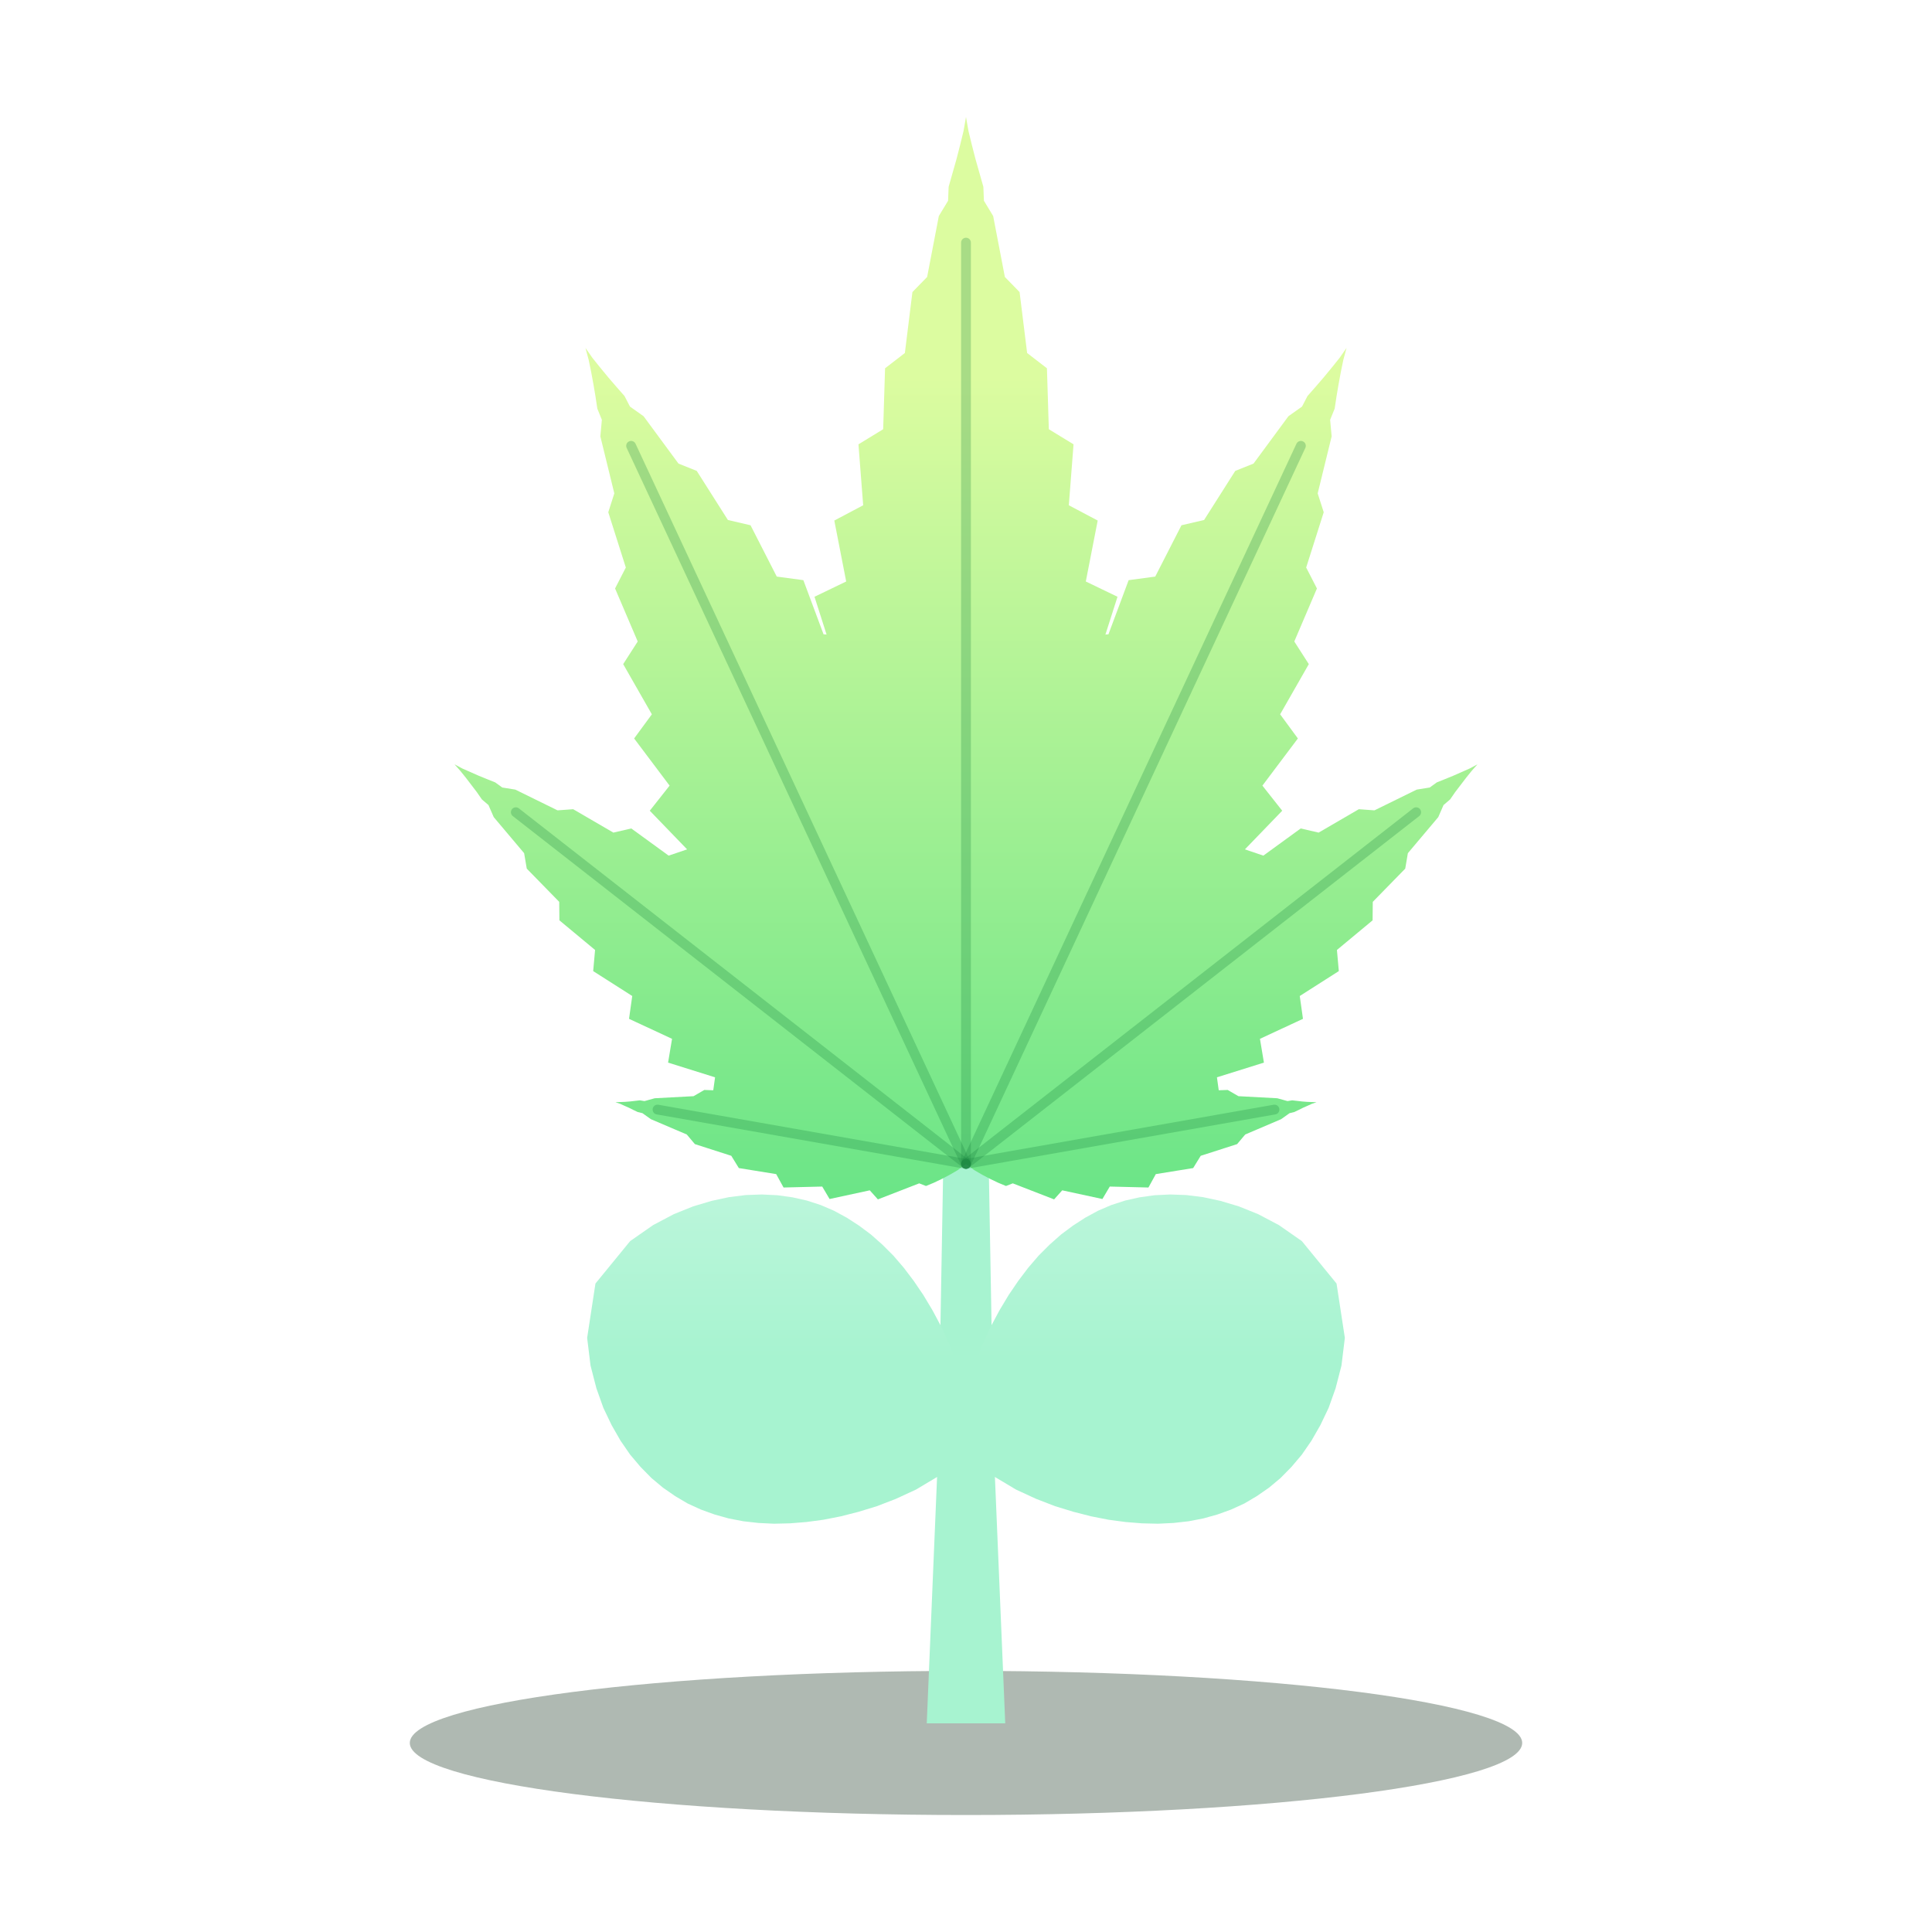
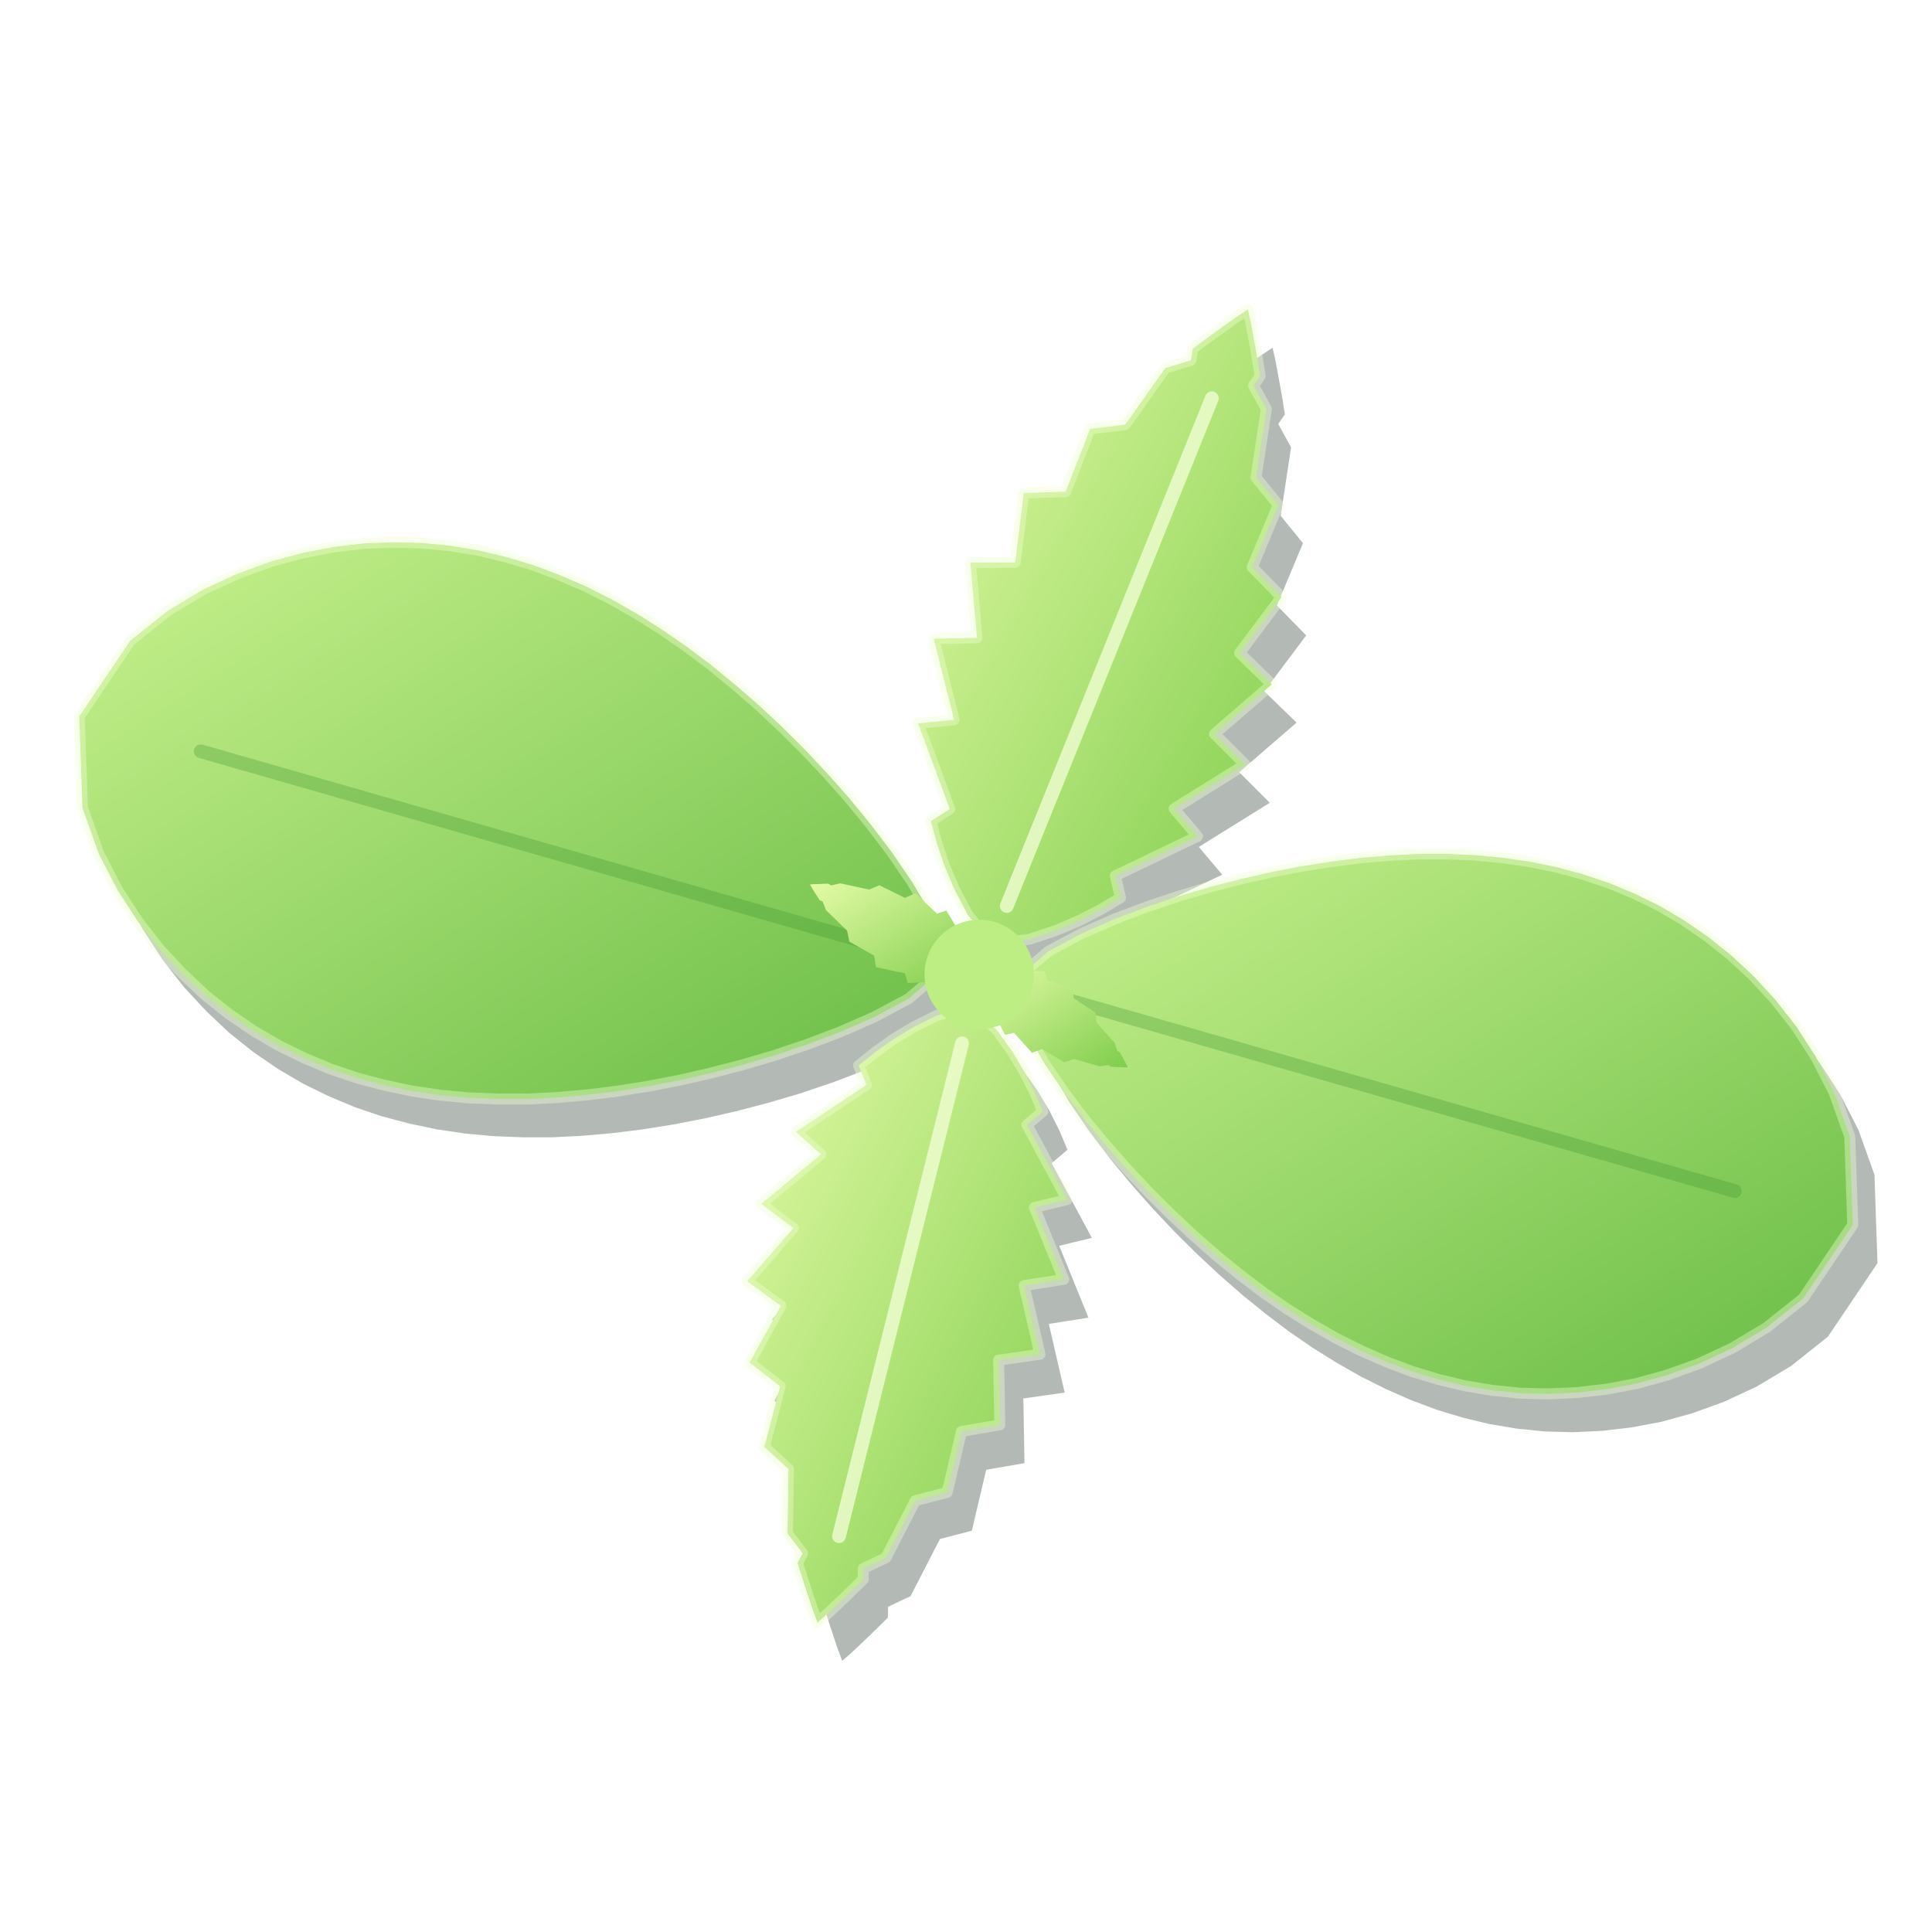
<svg xmlns="http://www.w3.org/2000/svg" width="1024" height="1024" viewBox="0 0 1024 1024">
  <defs>
-     <linearGradient id="hoja" x1="0" y1="200" x2="0" y2="760" gradientUnits="userSpaceOnUse">
-       <stop offset="0" stop-color="#DCFCA0" />
-       <stop offset="1" stop-color="#4ADE80" />
+     <linearGradient id="cotiledon" x1="0" y1="0" x2="1" y2="1">
+       <stop offset="0" stop-color="#C9F28E" />
+       <stop offset="1" stop-color="#68BC45" />
    </linearGradient>
-     <linearGradient id="cotiledon" x1="0" y1="420" x2="0" y2="720" gradientUnits="userSpaceOnUse">
-       <stop offset="0" stop-color="#ECFDF5" />
-       <stop offset="1" stop-color="#A7F3D0" />
+     <linearGradient id="hoja" x1="0" y1="0" x2="1" y2="1">
+       <stop offset="0" stop-color="#E4FBA6" />
+       <stop offset="1" stop-color="#7FCD4C" />
    </linearGradient>
  </defs>
-   <ellipse cx="512" cy="923.8" rx="294.8" ry="38.2" fill="#04230F" fill-opacity="0.32" />
-   <path d="M491.2 913.4L497.3 767.8L499.9 620.4L512 603L524.1 620.4L526.7 767.8L532.8 913.4Z" fill="#A7F3D0" />
-   <path d="M512 767.8L513 746.6L510.4 733.6L507 722.4L503.1 712.3L498.8 703L494.2 694.4L489.4 686.4L484.3 678.9L479 671.9L473.5 665.5L467.7 659.7L461.6 654.3L455.3 649.6L448.8 645.4L442 641.7L435 638.7L427.6 636.3L420 634.6L412.1 633.5L403.8 633.1L395.3 633.4L386.4 634.5L377.1 636.5L367.4 639.4L357.2 643.5L346.2 649.3L334 657.8L315.6 680.3L311.2 709.1L313 723.8L316.1 735.8L319.8 746.2L324.2 755.4L328.9 763.6L334 771L339.5 777.5L345.3 783.4L351.4 788.5L357.9 793L364.5 796.9L371.5 800.1L378.7 802.7L386.2 804.8L394 806.3L402 807.2L410.2 807.6L418.7 807.4L427.4 806.7L436.4 805.5L445.6 803.7L455 801.3L464.8 798.3L474.9 794.4L485.5 789.5L496.9 782.7L512 767.8Z" fill="url(#cotiledon)" />
-   <path d="M512 767.8L527.1 782.7L538.5 789.5L549.1 794.4L559.2 798.3L569 801.3L578.4 803.7L587.6 805.5L596.6 806.7L605.3 807.4L613.8 807.6L622 807.2L630 806.3L637.8 804.8L645.3 802.7L652.5 800.1L659.5 796.9L666.1 793L672.6 788.5L678.7 783.4L684.5 777.5L690 771L695.1 763.6L699.8 755.4L704.2 746.2L707.9 735.8L711 723.8L712.8 709.1L708.4 680.3L690 657.8L677.8 649.3L666.8 643.5L656.6 639.4L646.9 636.5L637.6 634.5L628.7 633.4L620.2 633.1L611.9 633.5L604 634.6L596.4 636.3L589 638.7L582 641.7L575.2 645.4L568.7 649.6L562.4 654.3L556.3 659.7L550.5 665.5L545 671.9L539.7 678.9L534.6 686.4L529.8 694.4L525.2 703L520.9 712.3L517 722.4L513.6 733.6L511 746.6L512 767.8Z" fill="url(#cotiledon)" />
-   <path d="M512 616.9L523.9 605.8L533.3 594.7L541.8 583.6L549.5 572.5L556.6 561.4L554.4 550.3L580.4 518L570 510L594.1 477.7L580 469.6L601.4 437.3L584.9 429.3L603 397L585.4 388.9L599.6 356.6L582 348.5L592.3 316.3L575.5 308.2L581.8 275.9L566.5 267.8L569 235.5L555.9 227.5L554.9 195.2L544.4 187.1L540.4 154.8L532.6 146.8L526.4 114.5L521.5 106.4L521.2 99L519.1 91.6L517 84.2L515.1 76.8L513.3 69.4L512 62L510.7 69.4L508.9 76.8L507 84.2L504.9 91.6L502.8 99L502.5 106.4L497.6 114.5L491.4 146.8L483.6 154.8L479.6 187.1L469.1 195.2L468.1 227.5L455 235.5L457.5 267.8L442.2 275.9L448.5 308.2L431.7 316.3L442 348.5L424.4 356.6L438.6 388.9L421 397L439.1 429.3L422.6 437.3L444 469.6L429.9 477.7L454 510L443.6 518L469.6 550.3L467.4 561.4L474.5 572.5L482.2 583.6L490.7 594.7L500.1 605.8L512 616.9Z" fill="url(#hoja)" />
-   <path d="M512 616.9L517.2 604L520.5 591.9L523.1 580.1L525.1 568.7L526.6 557.4L520.8 549.6L529.2 512L517.8 508.9L524.1 472.3L509.6 470.6L513 435.3L496.7 434.5L496.8 400.7L479.7 400.3L476.3 368.2L459.4 367.6L452.3 337.2L436.5 336.2L425.8 307.5L411.7 305.6L397.8 278.4L385.8 275.6L369.3 249.6L359.6 245.7L341.1 220.6L333.9 215.5L331 209.9L326.6 204.9L322.3 199.9L318.1 194.8L314 189.7L310.3 184.4L312 190.7L313.3 197L314.5 203.5L315.6 210L316.6 216.6L319 222.5L318.2 231.3L325.6 261.5L322.4 271.5L331.7 300.8L326 311.9L338 340L330.3 352L345.5 378.6L336.1 391.4L354.9 416.4L344.4 429.7L366.8 452.9L356.2 466.3L382.1 487.9L372.2 501L401.5 521L393.4 533.2L425.5 551.9L420.5 562.7L454.8 580.4L457.1 589.9L466.6 596L476.7 601.8L487.3 607.4L498.7 612.6L512 616.9Z" fill="url(#hoja)" />
-   <path d="M512 616.9L525.3 612.6L536.7 607.4L547.3 601.8L557.4 596L566.9 589.9L569.2 580.4L603.5 562.7L598.5 551.9L630.6 533.2L622.5 521L651.8 501L641.9 487.9L667.8 466.3L657.2 452.9L679.6 429.7L669.1 416.4L687.9 391.4L678.5 378.6L693.7 352L686 340L698 311.9L692.3 300.8L701.6 271.5L698.4 261.5L705.8 231.3L705 222.5L707.4 216.6L708.4 210L709.5 203.5L710.7 197L712 190.7L713.7 184.4L710 189.7L705.9 194.8L701.7 199.9L697.4 204.9L693 209.9L690.1 215.5L682.9 220.6L664.4 245.7L654.7 249.6L638.2 275.6L626.2 278.4L612.3 305.6L598.2 307.5L587.5 336.2L571.7 337.2L564.6 367.6L547.7 368.2L544.3 400.3L527.2 400.7L527.3 434.5L511 435.3L514.4 470.6L499.9 472.3L506.2 508.9L494.8 512L503.2 549.6L497.4 557.4L498.9 568.7L500.9 580.1L503.5 591.9L506.8 604L512 616.9Z" fill="url(#hoja)" />
-   <path d="M512 616.9L511.1 606.9L509.3 598L507.1 589.6L504.6 581.6L501.9 573.9L495.6 570.8L487.4 541.6L478.5 543L468.8 515.7L458.3 519.3L446.7 494.3L435.3 499L421.7 476.7L410 481.7L394.2 462.2L382.9 466.8L365 449.9L354.4 453.5L334.6 439.1L325.1 441.3L303.8 428.9L295.5 429.5L273.1 418.5L266.2 417.4L262.5 414.7L258 412.9L253.6 411.1L249.3 409.2L245 407.3L240.9 405.1L244 408.6L246.9 412.2L249.8 416L252.7 419.8L255.4 423.7L258.9 426.7L261.7 433.1L277.8 452.2L279.2 460.4L296.4 478L296.5 487.8L315.4 503.5L314.4 514.7L335.1 527.9L333.4 540L356.2 550.6L354.1 563.2L379 571L377.3 583.2L404.2 588.4L403.4 599.5L432.2 602.3L433 611.3L463.3 612.2L467.9 617.5L476 618.3L484.4 618.8L493 618.9L502.1 618.5L512 616.9Z" fill="url(#hoja)" />
-   <path d="M512 616.9L521.9 618.5L531 618.9L539.6 618.8L548 618.3L556.1 617.5L560.7 612.2L591 611.3L591.8 602.3L620.6 599.5L619.8 588.4L646.7 583.2L645 571L669.9 563.2L667.8 550.6L690.6 540L688.9 527.9L709.6 514.7L708.6 503.5L727.5 487.8L727.6 478L744.8 460.4L746.2 452.2L762.3 433.1L765.1 426.7L768.6 423.7L771.3 419.8L774.2 416L777.1 412.2L780 408.6L783.1 405.1L779 407.3L774.7 409.2L770.4 411.1L766 412.9L761.5 414.7L757.8 417.4L750.9 418.5L728.5 429.5L720.2 428.9L698.9 441.3L689.4 439.1L669.6 453.5L659 449.9L641.1 466.8L629.8 462.2L614 481.7L602.3 476.7L588.7 499L577.3 494.3L565.7 519.3L555.2 515.7L545.5 543L536.6 541.6L528.4 570.8L522.1 573.9L519.4 581.6L516.9 589.6L514.7 598L512.9 606.9L512 616.9Z" fill="url(#hoja)" />
-   <path d="M512 616.9L509 612.3L505.8 608.5L502.6 605L499.4 601.7L496.1 598.7L492.2 598.8L474.5 583.3L468.9 586.3L450.5 574.7L444.5 579.6L425.4 572.1L419.3 577.4L399.6 573.7L393.6 578.4L373.3 577.7L367.6 581L347 582.1L341.6 583.6L339.1 583.2L336.5 583.5L333.9 583.8L331.3 584L328.8 584.1L326.2 584.2L328.6 585L331 586.1L333.3 587.1L335.7 588.3L338 589.4L340.5 590L345 593.2L364 601.3L368.3 606.4L387.6 612.6L391.6 619.1L411.4 622.3L415.3 629.4L435.8 628.9L439.7 635.5L461 630.9L465.3 635.7L487.2 627.2L490.8 628.6L494.9 626.9L499.1 624.9L503.3 622.7L507.6 620.2L512 616.9Z" fill="url(#hoja)" />
-   <path d="M512 616.9L516.4 620.2L520.7 622.7L524.9 624.9L529.1 626.9L533.2 628.6L536.8 627.2L558.7 635.7L563 630.9L584.3 635.5L588.2 628.9L608.7 629.4L612.6 622.3L632.4 619.1L636.4 612.6L655.7 606.4L660 601.3L679 593.2L683.5 590L686 589.4L688.3 588.3L690.7 587.1L693 586.1L695.4 585L697.8 584.2L695.2 584.1L692.7 584L690.1 583.8L687.5 583.5L684.9 583.2L682.4 583.6L677 582.1L656.4 581L650.7 577.7L630.4 578.4L624.4 573.7L604.7 577.4L598.6 572.1L579.5 579.6L573.5 574.7L555.1 586.3L549.5 583.3L531.8 598.8L527.9 598.7L524.6 601.7L521.4 605L518.2 608.5L515 612.3L512 616.9Z" fill="url(#hoja)" />
-   <path d="M512 616.9L512 128.6" stroke="#15803D" stroke-opacity="0.26" stroke-width="5.2" stroke-linecap="round" fill="none" />
-   <path d="M512 616.9L334.5 236.3" stroke="#15803D" stroke-opacity="0.26" stroke-width="5.2" stroke-linecap="round" fill="none" />
-   <path d="M512 616.9L689.5 236.3" stroke="#15803D" stroke-opacity="0.26" stroke-width="5.2" stroke-linecap="round" fill="none" />
-   <path d="M512 616.9L273.4 430.5" stroke="#15803D" stroke-opacity="0.26" stroke-width="5.2" stroke-linecap="round" fill="none" />
-   <path d="M512 616.9L750.6 430.5" stroke="#15803D" stroke-opacity="0.26" stroke-width="5.2" stroke-linecap="round" fill="none" />
-   <path d="M512 616.9L348.5 588.1" stroke="#15803D" stroke-opacity="0.26" stroke-width="5.2" stroke-linecap="round" fill="none" />
-   <path d="M512 616.9L675.5 588.1" stroke="#15803D" stroke-opacity="0.26" stroke-width="5.2" stroke-linecap="round" fill="none" />
+   <g transform="translate(13.1 20.3)" fill="#021A0D" fill-opacity="0.3">
+     <path d="M502.2 511.7L494.1 485.8L483.7 467.8L472.7 451.7L461.4 436.8L449.9 422.8L438.1 409.5L426.2 396.9L414.1 384.9L401.8 373.4L389.3 362.6L376.7 352.3L363.9 342.7L350.9 333.7L337.8 325.4L324.4 317.8L310.8 310.9L296.9 304.9L282.9 299.6L268.6 295.3L254 291.8L239.1 289.3L224 287.8L208.6 287.4L192.8 288L176.7 289.9L160.2 293.1L143.3 297.7L126 304L108 312.3L89.2 323.5L69.1 339.5L42 379.7L43.7 428.2L52.3 452.4L62.3 471.8L73.1 488.4L84.5 503L96.4 515.8L108.6 527.3L121.3 537.4L134.3 546.3L147.6 554.1L161.3 560.8L175.2 566.6L189.4 571.4L203.8 575.2L218.5 578.3L233.5 580.5L248.6 581.9L264 582.5L279.6 582.5L295.4 581.7L311.3 580.3L327.5 578.3L343.8 575.7L360.3 572.5L376.9 568.7L393.8 564.3L410.8 559.3L428 553.5L445.4 546.9L463.2 539.1L481.6 529.3L502.2 511.7Z" />
+     <path d="M535.7 521.3L543.6 546.4L553.7 563.9L564.3 579.4L575.3 593.9L586.5 607.4L597.9 620.3L609.5 632.6L621.2 644.2L633.1 655.3L645.2 665.9L657.4 675.8L669.8 685.2L682.4 693.9L695.2 701.9L708.2 709.3L721.4 715.9L734.8 721.8L748.4 726.9L762.3 731.1L776.4 734.5L790.8 736.9L805.5 738.4L820.5 738.8L835.8 738.1L851.4 736.3L867.4 733.3L883.7 728.8L900.6 722.7L918 714.6L936.2 703.7L955.7 688.2L982 649.2L980.4 602.3L972 578.8L962.3 559.9L951.9 543.8L940.8 529.7L929.3 517.2L917.4 506.2L905.1 496.4L892.5 487.7L879.6 480.1L866.3 473.6L852.8 468L839.1 463.4L825.1 459.6L810.8 456.7L796.3 454.6L781.6 453.2L766.7 452.6L751.6 452.6L736.3 453.4L720.8 454.7L705.2 456.7L689.4 459.2L673.4 462.3L657.2 466L640.9 470.2L624.4 475.1L607.7 480.7L590.8 487.1L573.5 494.7L555.7 504.2L535.7 521.3Z" />
+     <path d="M525.5 500.3L545.4 497.9L559.6 493.2L572.1 487.9L583.5 482L593.9 475.8L591.1 464.2L634.7 443.3L622.3 428.6L659.9 405.2L643.7 389L674.1 362.7L657 346.1L679.2 316.5L663.7 300.6L677.5 267.6L665.7 253.1L671.2 216.8L664.4 204.4L667.9 199.3L666.8 192.3L665.6 185.3L664.3 178.3L663 171.2L661.4 164L655.2 168.1L649.4 172.2L643.6 176.4L637.8 180.6L632.2 184.8L631.2 191L617.6 195.1L596.4 225.1L577.8 227.3L564.8 260.6L542.6 261.3L538.1 298.1L514.3 298.1L517.8 338.1L494.9 338.5L505.7 381.5L486.6 383.4L503.4 428.8L493.4 435.2L496.5 446.9L500.6 459L505.9 471.5L512.9 484.8L525.5 500.3Z" />
+     <path d="M514.8 533.4L496.8 538.1L484.3 544.3L473.5 550.8L463.9 557.7L455.1 564.7L459.2 575L421.8 599.9L435.1 611.8L403.5 638.1L420.5 650.9L396 679.1L413.9 692.1L397.3 722.2L413.5 734.8L405.1 766.9L417.9 778.6L417.4 812.8L425.4 823.3L422.7 828.4L424.7 834.7L426.7 841L428.8 847.3L430.9 853.6L433.3 860L438.4 855.5L443.3 850.9L448.1 846.3L452.8 841.7L457.5 837.1L457.6 831.3L469.5 825.7L485.1 795.4L502 791L509.6 758.7L529.9 755.2L529.3 720.9L551.2 717.8L542.8 681.4L563.8 678.1L548.3 640L565.6 635.8L544.3 596.2L552.7 589.1L548.3 578.7L543 568.2L536.5 557.3L528.4 546L514.8 533.4Z" />
+   </g>
+   <path d="M502.2 511.7L494.1 485.8L483.7 467.8L472.7 451.7L461.4 436.8L449.9 422.8L438.1 409.5L426.2 396.9L414.1 384.9L401.8 373.4L389.3 362.6L376.7 352.3L363.9 342.7L350.9 333.7L337.8 325.4L324.4 317.8L310.8 310.9L296.9 304.9L282.9 299.6L268.6 295.3L254 291.8L239.1 289.3L224 287.8L208.6 287.4L192.8 288L176.7 289.9L160.2 293.1L143.3 297.7L126 304L108 312.3L89.2 323.5L69.1 339.5L42 379.7L43.7 428.2L52.3 452.4L62.3 471.8L73.1 488.4L84.5 503L96.4 515.8L108.6 527.3L121.3 537.4L134.3 546.3L147.6 554.1L161.3 560.8L175.2 566.6L189.4 571.4L203.8 575.2L218.5 578.3L233.5 580.5L248.6 581.9L264 582.5L279.6 582.5L295.4 581.7L311.3 580.3L327.5 578.3L343.8 575.7L360.3 572.5L376.9 568.7L393.8 564.3L410.8 559.3L428 553.5L445.4 546.9L463.2 539.1L481.6 529.3L502.2 511.7Z" fill="url(#cotiledon)" stroke="#F1FFD2" stroke-opacity="0.4" stroke-width="5.8" stroke-linejoin="round" />
+   <path d="M535.7 521.3L543.6 546.4L553.7 563.9L564.3 579.4L575.3 593.9L586.5 607.4L597.9 620.3L609.5 632.6L621.2 644.2L633.1 655.3L645.2 665.9L657.4 675.8L669.8 685.2L682.4 693.9L695.2 701.9L708.2 709.3L721.4 715.9L734.8 721.8L748.4 726.9L762.3 731.1L776.4 734.5L790.8 736.9L805.5 738.4L820.5 738.8L835.8 738.1L851.4 736.3L867.4 733.3L883.7 728.8L900.6 722.7L918 714.6L936.2 703.7L955.7 688.2L982 649.2L980.4 602.3L972 578.8L962.3 559.9L951.9 543.8L940.8 529.7L929.3 517.2L917.4 506.2L905.1 496.4L892.5 487.7L879.6 480.1L866.3 473.6L852.8 468L839.1 463.4L825.1 459.6L810.8 456.7L796.3 454.6L781.6 453.2L766.7 452.6L751.6 452.6L736.3 453.4L720.8 454.7L705.2 456.7L689.4 459.2L673.4 462.3L657.2 466L640.9 470.2L624.4 475.1L607.7 480.7L590.8 487.1L573.5 494.7L555.7 504.2L535.7 521.3Z" fill="url(#cotiledon)" stroke="#F1FFD2" stroke-opacity="0.4" stroke-width="5.8" stroke-linejoin="round" />
+   <path d="M474.6 503.8L106.4 398.2" stroke="#3F8F2E" stroke-opacity="0.3" stroke-width="7.3" stroke-linecap="round" fill="none" />
+   <path d="M562.5 529L919.5 631.3" stroke="#3F8F2E" stroke-opacity="0.3" stroke-width="7.3" stroke-linecap="round" fill="none" />
+   <path d="M525.5 500.3L545.4 497.9L559.6 493.2L572.1 487.9L583.5 482L593.9 475.8L591.1 464.2L634.7 443.3L622.3 428.6L659.9 405.2L643.7 389L674.1 362.7L657 346.1L679.2 316.5L663.7 300.6L677.5 267.6L665.7 253.1L671.2 216.8L664.4 204.4L667.9 199.3L666.8 192.3L665.6 185.3L664.3 178.3L663 171.2L661.4 164L655.2 168.1L649.4 172.2L643.6 176.4L637.8 180.6L632.2 184.8L631.2 191L617.6 195.1L596.4 225.1L577.8 227.3L564.8 260.6L542.6 261.3L538.1 298.1L514.3 298.1L517.8 338.1L494.9 338.5L505.7 381.5L486.6 383.4L503.4 428.8L493.4 435.2L496.5 446.9L500.6 459L505.9 471.5L512.9 484.8L525.5 500.3Z" fill="url(#hoja)" stroke="#F1FFD2" stroke-opacity="0.4" stroke-width="5.8" stroke-linejoin="round" />
+   <path d="M514.8 533.4L496.8 538.1L484.3 544.3L473.5 550.8L463.9 557.7L455.1 564.7L459.2 575L421.8 599.9L435.1 611.8L403.5 638.1L420.5 650.9L396 679.1L413.9 692.1L397.3 722.2L413.5 734.8L405.1 766.9L417.9 778.6L417.4 812.8L425.4 823.3L422.7 828.4L424.7 834.7L426.7 841L428.8 847.3L430.9 853.6L433.3 860L438.4 855.5L443.3 850.9L448.1 846.3L452.8 841.7L457.5 837.1L457.6 831.3L469.5 825.7L485.1 795.4L502 791L509.6 758.7L529.9 755.2L529.3 720.9L551.2 717.8L542.8 681.4L563.8 678.1L548.3 640L565.6 635.8L544.3 596.2L552.7 589.1L548.3 578.7L543 568.2L536.5 557.3L528.4 546L514.8 533.4Z" fill="url(#hoja)" stroke="#F1FFD2" stroke-opacity="0.4" stroke-width="5.8" stroke-linejoin="round" />
+   <path d="M533.6 480.2L642.3 211.1" stroke="#F4FFD8" stroke-opacity="0.75" stroke-width="7.3" stroke-linecap="round" fill="none" />
+   <path d="M509.9 553L444.7 814.2" stroke="#F4FFD8" stroke-opacity="0.75" stroke-width="7.3" stroke-linecap="round" fill="none" />
+   <path d="M519 516.5L518.7 511.2L517.7 507.4L516.4 503.9L515.1 500.8L513.5 497.8L510.6 497.6L501.6 482.6L496.5 484.2L485.2 473.4L479.6 475.9L466.1 469.2L460.7 471.5L445.4 468.2L440.5 469.3L439.1 468.4L437.2 468.4L435.2 468.5L433.3 468.6L431.3 468.6L429.3 468.8L430.3 470.5L431.3 472.2L432.4 473.9L433.4 475.5L434.4 477.1L436 477.8L437.8 482.4L449 493.3L450.2 499.1L463.3 506.5L464.3 512.6L479.6 515.9L481.1 521L498.6 520.1L500.5 522.4L503.8 522L507.2 521.4L510.7 520.5L514.5 519.2L519 516.5Z" fill="url(#hoja)" />
+   <path d="M519 516.5L518.9 521.3L519.6 524.9L520.5 528.1L521.5 531.1L522.7 533.8L525.4 534.2L532.7 548.5L537.4 547.4L547 558L552.3 556L564.1 563L569.3 561.3L583 565.2L587.5 564.5L588.8 565.4L590.5 565.5L592.3 565.6L594.1 565.6L595.9 565.7L597.7 565.7L596.9 564L596.1 562.4L595.3 560.9L594.4 559.3L593.6 557.7L592.2 557L590.8 552.7L581.3 542.1L580.6 536.7L569.1 529.1L568.6 523.5L554.8 519.5L553.8 514.8L537.8 514.5L536.2 512.3L533.2 512.4L530.1 512.7L526.8 513.3L523.3 514.3L519 516.5Z" fill="url(#hoja)" />
+   <circle cx="519" cy="516.5" r="29" fill="#BDEE84" />
</svg>
